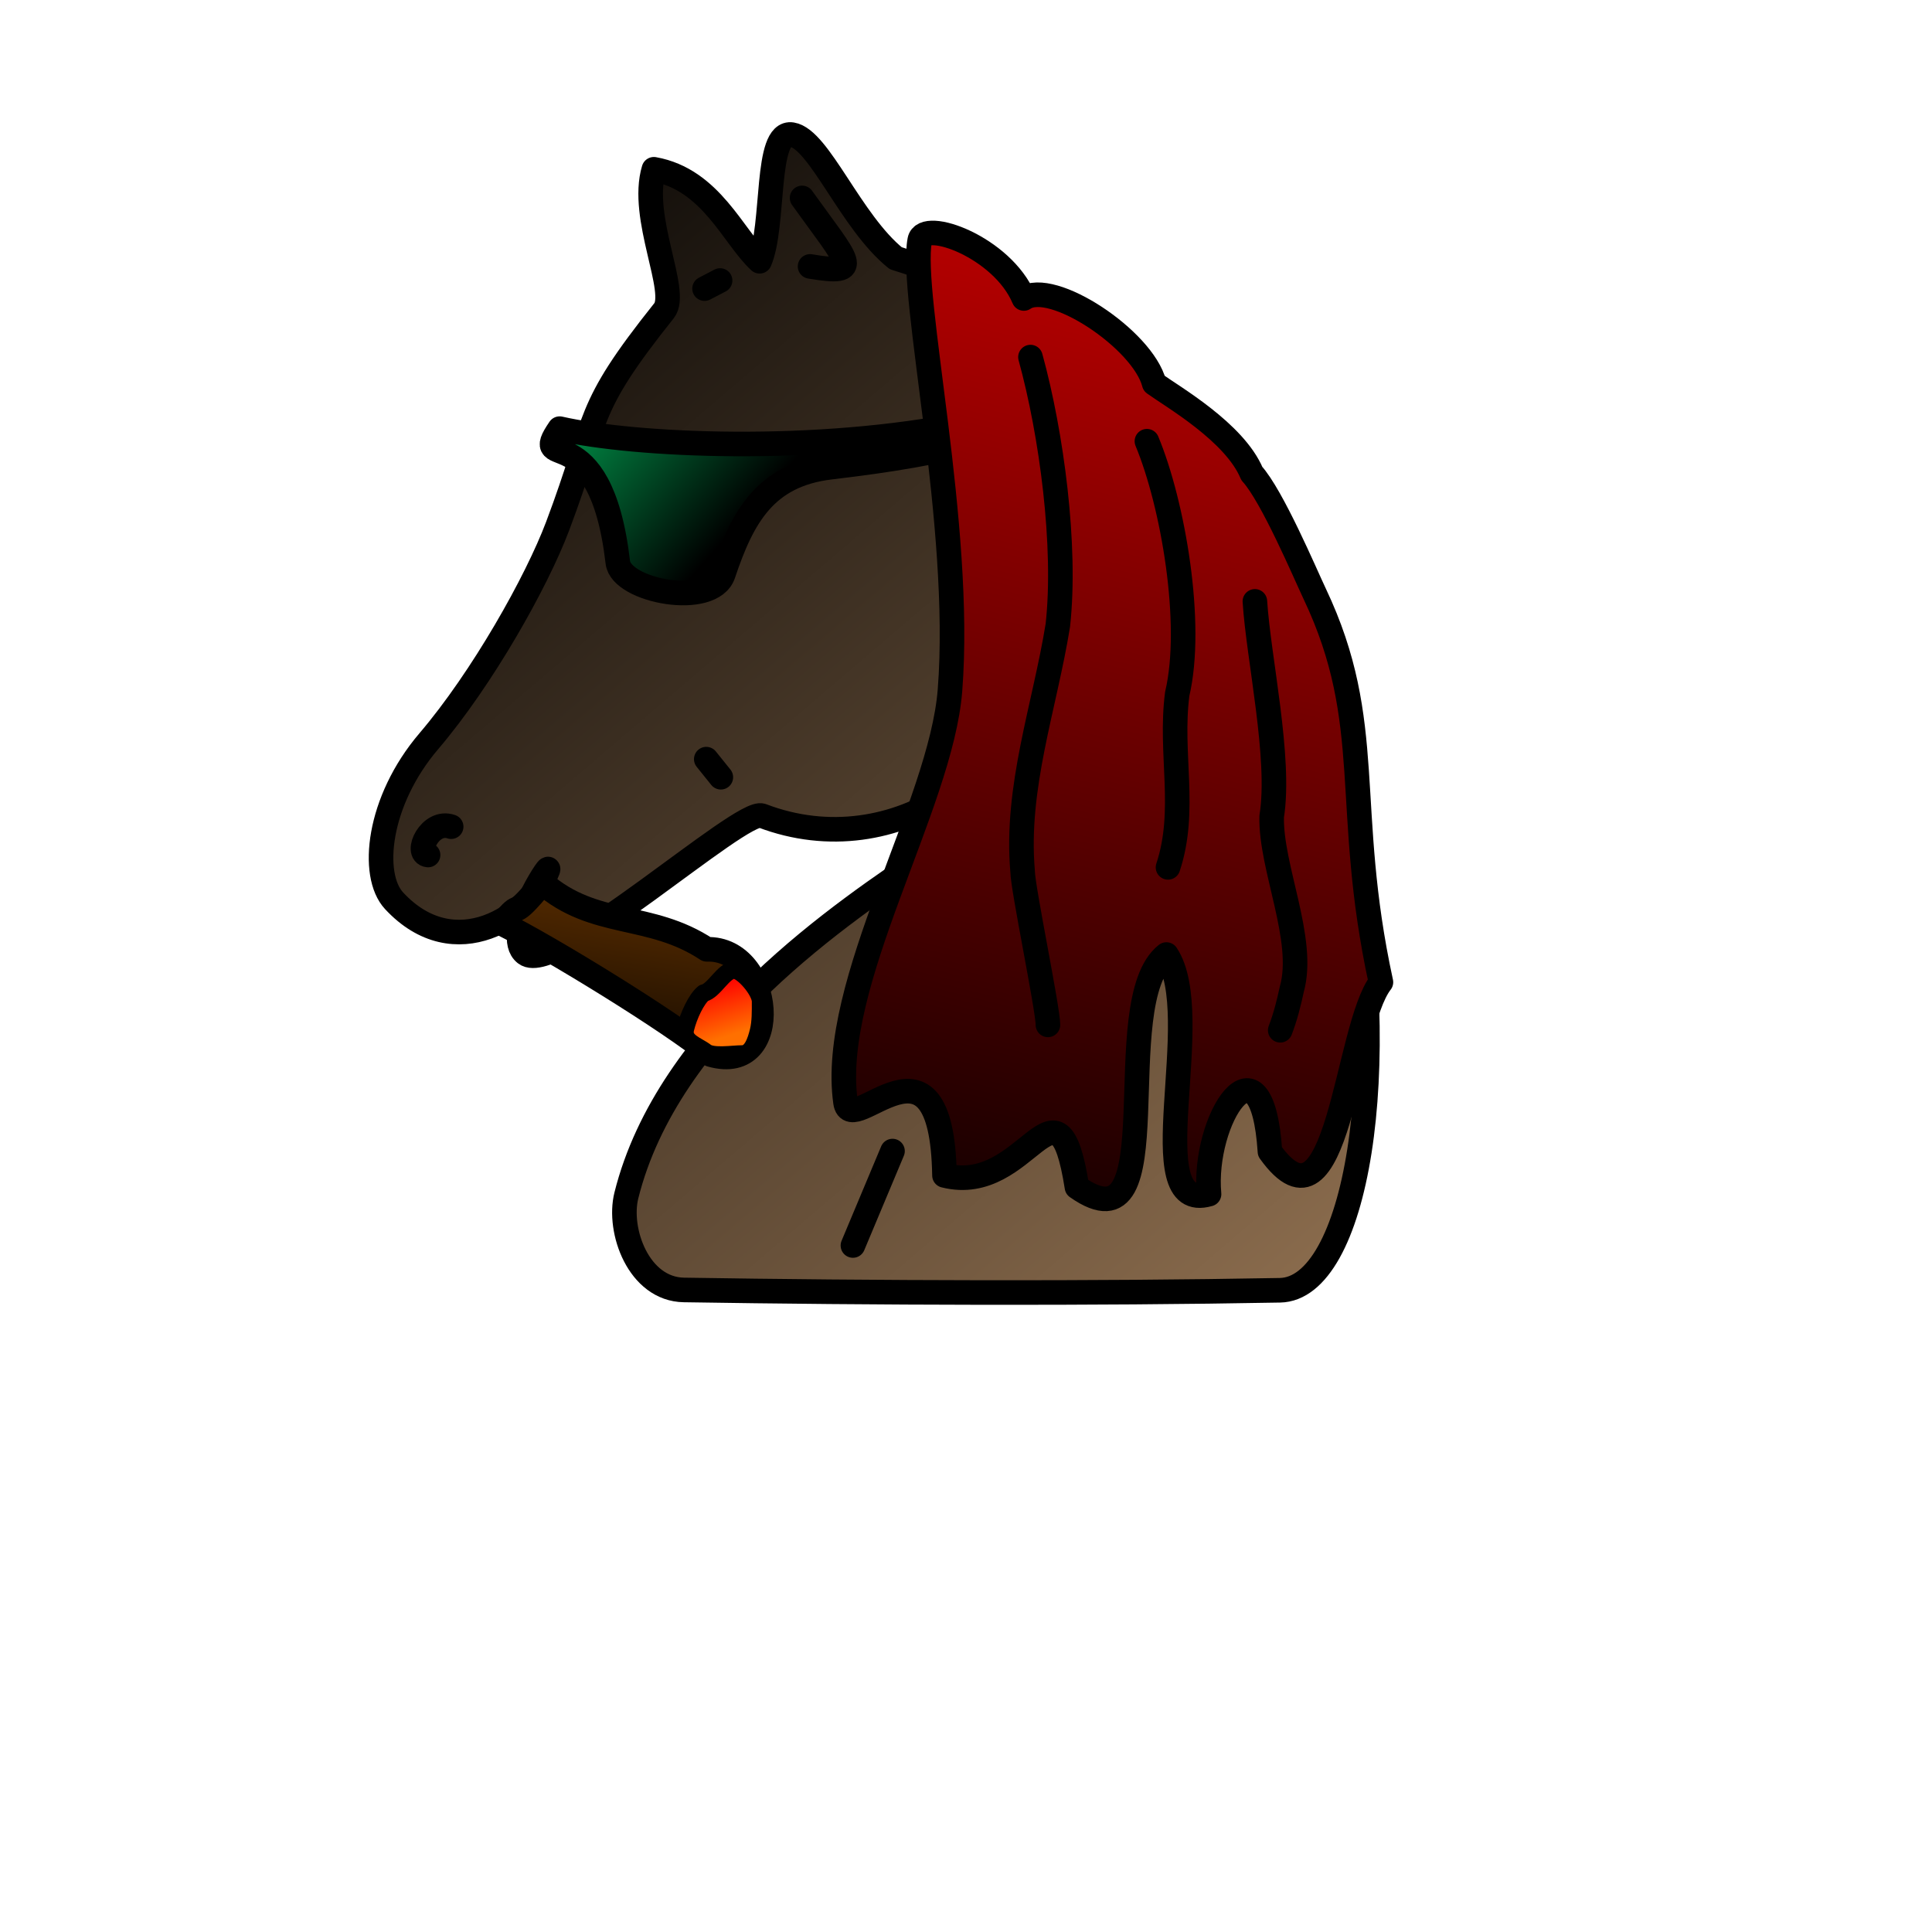
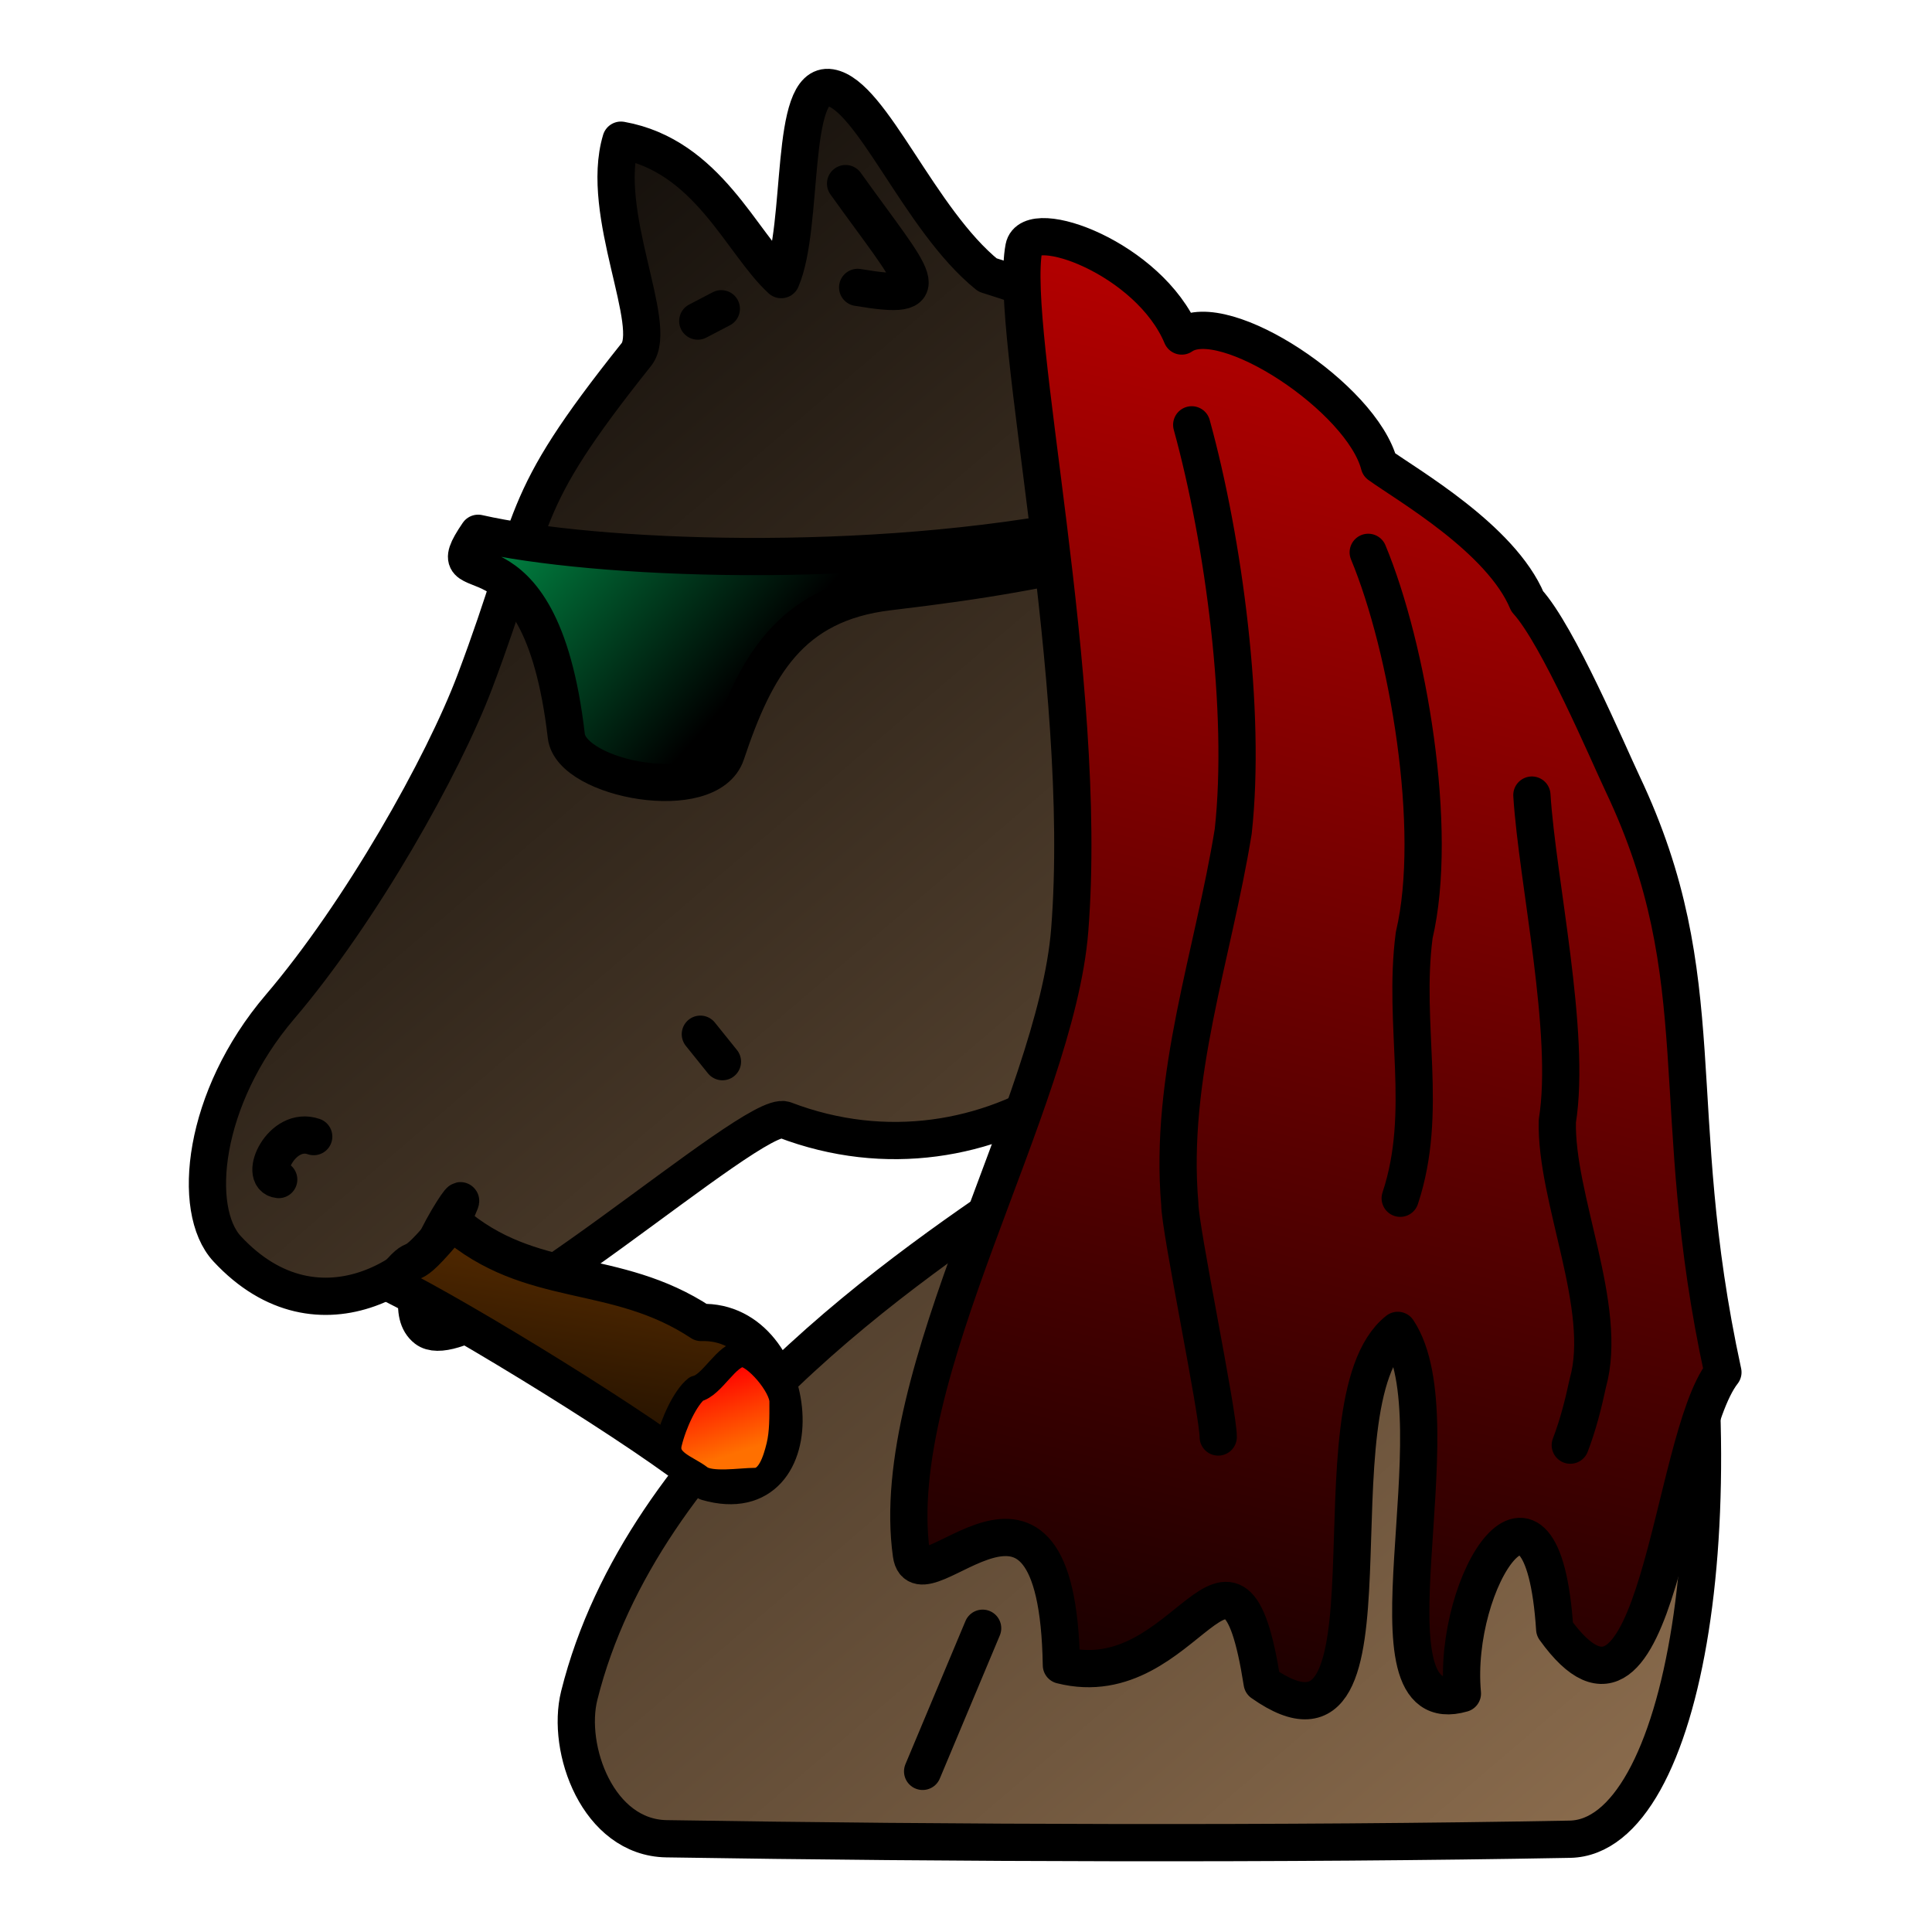
- <svg xmlns="http://www.w3.org/2000/svg" xmlns:xlink="http://www.w3.org/1999/xlink" overflow="hidden" viewBox="-143 -20 1258 1258" id="svg36220" version="1.0">
+ <svg xmlns="http://www.w3.org/2000/svg" xmlns:xlink="http://www.w3.org/1999/xlink" overflow="hidden" viewBox="16 30 830 830" id="svg36220" version="1.0">
  <defs id="defs36222">
    <linearGradient id="linearGradient2816">
      <stop style="stop-color:#ff0000;stop-opacity:1;" offset="0" id="stop2818" />
      <stop style="stop-color:#ff7000;stop-opacity:1;" offset="1" id="stop2820" />
    </linearGradient>
    <linearGradient xlink:href="#linearGradient2816" id="linearGradient2822" x1="708.405" y1="708.24" x2="726.899" y2="767.166" gradientUnits="userSpaceOnUse" gradientTransform="matrix(0.561529,0,0,0.580064,-80.54864,210.6996)" />
    <linearGradient id="linearGradient2856">
      <stop style="stop-color:#000000;stop-opacity:1;" offset="0" id="stop2858" />
      <stop style="stop-color:#804000;stop-opacity:1;" offset="1" id="stop2860" />
    </linearGradient>
    <linearGradient id="linearGradient2820">
      <stop style="stop-color:#000000;stop-opacity:1;" offset="0" id="stop2822" />
      <stop style="stop-color:#c00000;stop-opacity:1;" offset="1" id="stop2824" />
    </linearGradient>
    <linearGradient id="linearGradient2804">
      <stop id="stop2806" offset="0" style="stop-color:#000000;stop-opacity:1;" />
      <stop id="stop2808" offset="1" style="stop-color:#008040;stop-opacity:1;" />
    </linearGradient>
    <linearGradient id="linearGradient2672">
      <stop style="stop-color:#000000;stop-opacity:1;" offset="0" id="stop2674" />
      <stop style="stop-color:#907050;stop-opacity:1;" offset="1" id="stop2676" />
    </linearGradient>
    <linearGradient xlink:href="#linearGradient2672" id="linearGradient2319" gradientUnits="userSpaceOnUse" x1="97.114" y1="55.559" x2="755.408" y2="825.625" gradientTransform="translate(0,4)" />
    <linearGradient xlink:href="#linearGradient2804" id="linearGradient2802" x1="330.994" y1="329.04" x2="244.444" y2="252.755" gradientUnits="userSpaceOnUse" />
    <linearGradient xlink:href="#linearGradient2820" id="linearGradient2826" x1="482.261" y1="828.547" x2="661.539" y2="110.396" gradientUnits="userSpaceOnUse" gradientTransform="translate(0,23.33333)" />
    <linearGradient xlink:href="#linearGradient2856" id="linearGradient2862" x1="333.583" y1="655.894" x2="122.61" y2="615.474" gradientUnits="userSpaceOnUse" gradientTransform="matrix(-0.341885,0.939743,0.939743,0.341885,-262.1845,165.2502)" />
  </defs>
  <g id="layer1">
    <path style="opacity:1;fill:url(#linearGradient2319);fill-opacity:1;fill-rule:evenodd;stroke:#000000;stroke-width:16;stroke-linecap:round;stroke-linejoin:round;stroke-miterlimit:4;stroke-dasharray:none;stroke-opacity:1" d="M 528.59,401.808 C 528.804,478.301 440.363,544.461 353.134,511.142 C 339.775,506.04 218.566,615.945 199.14,600.908 C 183.815,589.045 216.119,540.139 213.77,546.386 C 202.589,576.127 153.223,609.23 113.58,566.498 C 98.077,549.787 102.871,501.722 136.264,462.565 C 171.041,421.786 206.353,358.988 220.021,322.769 C 247.513,249.92 236.726,248.329 289.412,182.263 C 299.31,169.852 273.324,121.668 282.769,90.216 C 320.076,96.869 334.458,134.378 351.614,150.119 C 361.615,126.968 354.895,64.758 372.673,67.657 C 390.451,70.556 410.901,124.449 440.228,148.119 C 791.491,256.215 788.619,818.323 690.45,820.144 C 569.278,822.392 424.209,821.883 302.345,819.942 C 272.817,819.471 259.149,781.27 264.842,758.441 C 291.997,649.563 406.675,573.355 462.85,535.588 C 520.547,496.798 531.111,458.678 528.59,401.808 z " id="path9661" />
    <path style="fill:none;fill-opacity:0.75;fill-rule:evenodd;stroke:#000000;stroke-width:16;stroke-linecap:round;stroke-linejoin:round;stroke-miterlimit:4;stroke-dasharray:none;stroke-opacity:1" d="M 150.771,518.29 C 136.916,513.504 126.893,535.827 135.733,536.737" id="path31300" />
    <path style="fill:none;fill-opacity:0.75;fill-rule:evenodd;stroke:#000000;stroke-width:16;stroke-linecap:round;stroke-linejoin:round;stroke-miterlimit:4;stroke-dasharray:none;stroke-opacity:1" d="M 316.876,474.304 L 326.364,486.095" id="path31308" />
    <path style="fill:none;fill-opacity:0.75;fill-rule:evenodd;stroke:#000000;stroke-width:16;stroke-linecap:round;stroke-linejoin:round;stroke-miterlimit:4;stroke-dasharray:none;stroke-opacity:1" d="M 528.753,369.236 L 529.044,344.318" id="path31312" />
    <path style="fill:none;fill-opacity:0.75;fill-rule:evenodd;stroke:#000000;stroke-width:16;stroke-linecap:round;stroke-linejoin:round;stroke-miterlimit:4;stroke-dasharray:none;stroke-opacity:1" d="M 325.879,162.649 L 315.766,167.93" id="path32040" />
    <path style="fill:none;fill-opacity:0.75;fill-rule:evenodd;stroke:#000000;stroke-width:16;stroke-linecap:round;stroke-linejoin:round;stroke-miterlimit:4;stroke-dasharray:none;stroke-opacity:1" d="M 379.27,108.874 C 409.422,150.994 420.309,159.514 384.457,153.471" id="path32768" />
    <path style="fill:none;fill-opacity:0.75;fill-rule:evenodd;stroke:#000000;stroke-width:16;stroke-linecap:round;stroke-linejoin:round;stroke-miterlimit:4;stroke-dasharray:none;stroke-opacity:1" d="M 438.147,729.501 L 412.367,790.993" id="path2732" />
    <path style="fill:url(#linearGradient2802);fill-opacity:1.0;fill-rule:evenodd;stroke:black;stroke-width:16;stroke-linecap:round;stroke-linejoin:round;stroke-opacity:1;stroke-miterlimit:4;stroke-dasharray:none" d="M 221.418,259.103 C 270.698,270.297 388.313,275.641 486.462,255.764 C 507.027,251.6 543.154,256.252 504.654,265.339 C 463.159,275.133 438.939,279.325 397.74,284.228 C 355.432,289.264 340.547,316.18 327.975,353.777 C 320.53,376.043 261.478,364.984 259.293,346.202 C 247.833,247.662 201.284,288.624 221.418,259.103 z " id="path1898" />
    <path style="fill:url(#linearGradient2826);fill-opacity:1;fill-rule:evenodd;stroke:black;stroke-width:16;stroke-linecap:round;stroke-linejoin:round;stroke-miterlimit:4;stroke-dasharray:none;stroke-opacity:1" d="M 455.882,136.396 C 449.11,171.72 484.006,322.172 475.566,429.516 C 469.644,504.843 396.677,620.497 407.545,697.745 C 411.045,722.624 470.247,640.741 471.981,745.361 C 526.441,759.115 545.326,670.894 558.238,752.965 C 622.031,797.865 577.148,632.568 616.501,601.539 C 642.942,641.326 597.929,771.018 644.254,757.539 C 639.775,709.177 678.622,648.605 683.915,729.872 C 728.703,792.244 733.179,648.934 756.175,619.544 C 731.286,505 753.172,451.315 713.101,366.757 C 706.753,353.361 685.402,302.9 672.117,288.331 C 660.852,261.357 620.428,238.302 608.545,229.708 C 601.191,201.029 541.698,161.698 523.68,174.356 C 509.73,141.02 458.569,122.377 455.882,136.396 z " id="path2812" />
    <path style="fill:none;fill-opacity:0.75;fill-rule:evenodd;stroke:black;stroke-width:16;stroke-linecap:round;stroke-linejoin:round;stroke-miterlimit:4;stroke-dasharray:none;stroke-opacity:1" d="M 527.973,212.509 C 541.769,262.577 551.468,335.661 545.803,387.156 C 537.195,440.372 518.126,492.635 522.855,547.303 C 522.855,557.866 539.354,636.782 539.354,647.345" id="path2828" />
    <path style="fill:none;fill-opacity:0.75;fill-rule:evenodd;stroke:black;stroke-width:16;stroke-linecap:round;stroke-linejoin:round;stroke-miterlimit:4;stroke-dasharray:none;stroke-opacity:1" d="M 603.802,267.293 C 620.819,308.196 634.289,386.253 623.55,431.766 C 618.463,470.658 629.96,507.349 617.54,544.78" id="path2830" />
    <path style="fill:none;fill-opacity:0.75;fill-rule:evenodd;stroke:black;stroke-width:16;stroke-linecap:round;stroke-linejoin:round;stroke-miterlimit:4;stroke-dasharray:none;stroke-opacity:1" d="M 674.108,371.573 C 676.393,408.238 691.133,473.77 685.041,511.623 C 684.202,544.777 707.251,591.796 698.143,624.138 C 696.207,633.187 693.93,642.195 690.608,650.846" id="path2832" />
    <path style="fill:url(#linearGradient2862);fill-opacity:1;fill-rule:evenodd;stroke:black;stroke-width:16;stroke-linecap:round;stroke-linejoin:round;stroke-miterlimit:4;stroke-dasharray:none;stroke-opacity:1" d="M 210.244,554.887 C 244.072,584.37 280.114,573.63 317.2,598.141 C 360.426,596.774 367.805,680.425 319.824,666.71 C 294.083,645.326 213.962,596.306 183.878,581.396 C 198.43,563.327 187.546,582.306 210.244,554.887 z " id="path2846" />
    <path style="fill:url(#linearGradient2822);fill-opacity:1;fill-rule:evenodd;stroke:#000000;stroke-width:11.414;stroke-linecap:round;stroke-linejoin:round;stroke-miterlimit:4;stroke-dasharray:none;stroke-opacity:1" d="M 315.188,626.651 C 310.46,630.399 305.365,641.265 303.277,649.894 C 301.248,658.278 311.004,660.666 316.512,664.933 C 321.154,668.53 334.246,666.301 340.336,666.301 C 346.614,666.301 349.346,657.782 350.924,651.261 C 352.344,645.395 352.247,638.775 352.247,632.12 C 352.247,625.109 340.496,611.612 335.041,611.612 C 328.17,611.612 321.982,625.248 315.188,626.651 z " id="path2814" />
  </g>
</svg>
